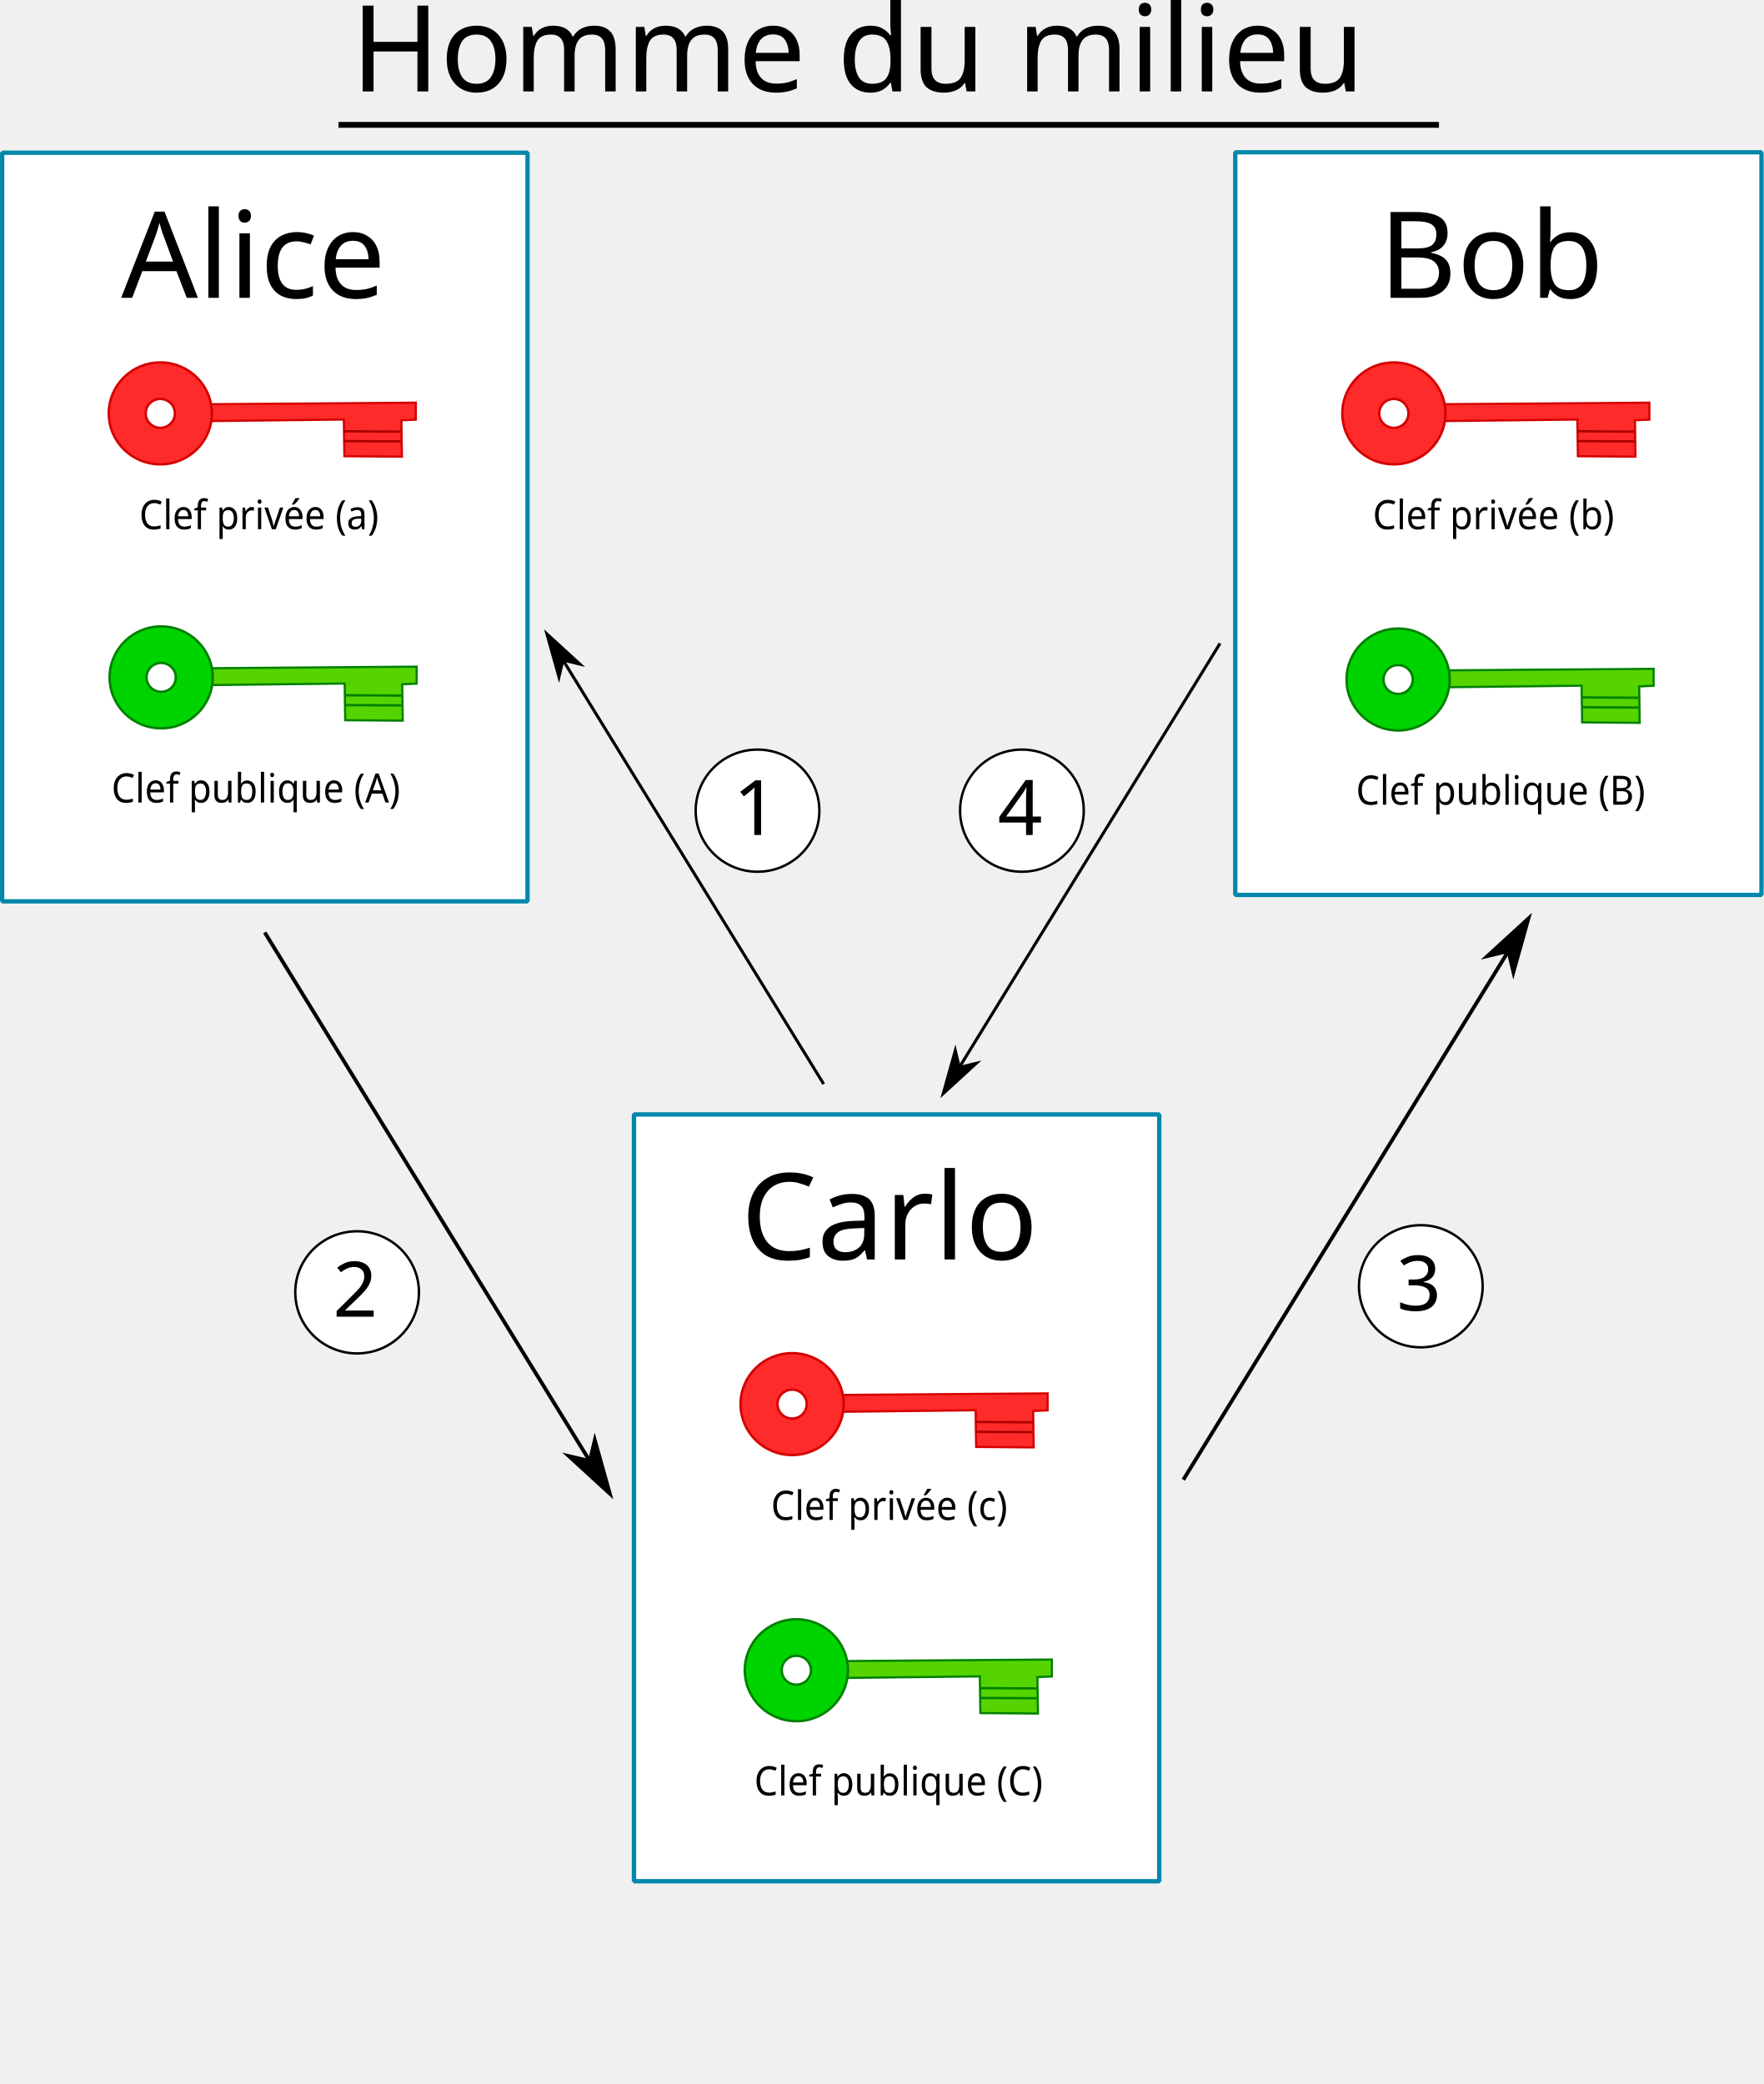
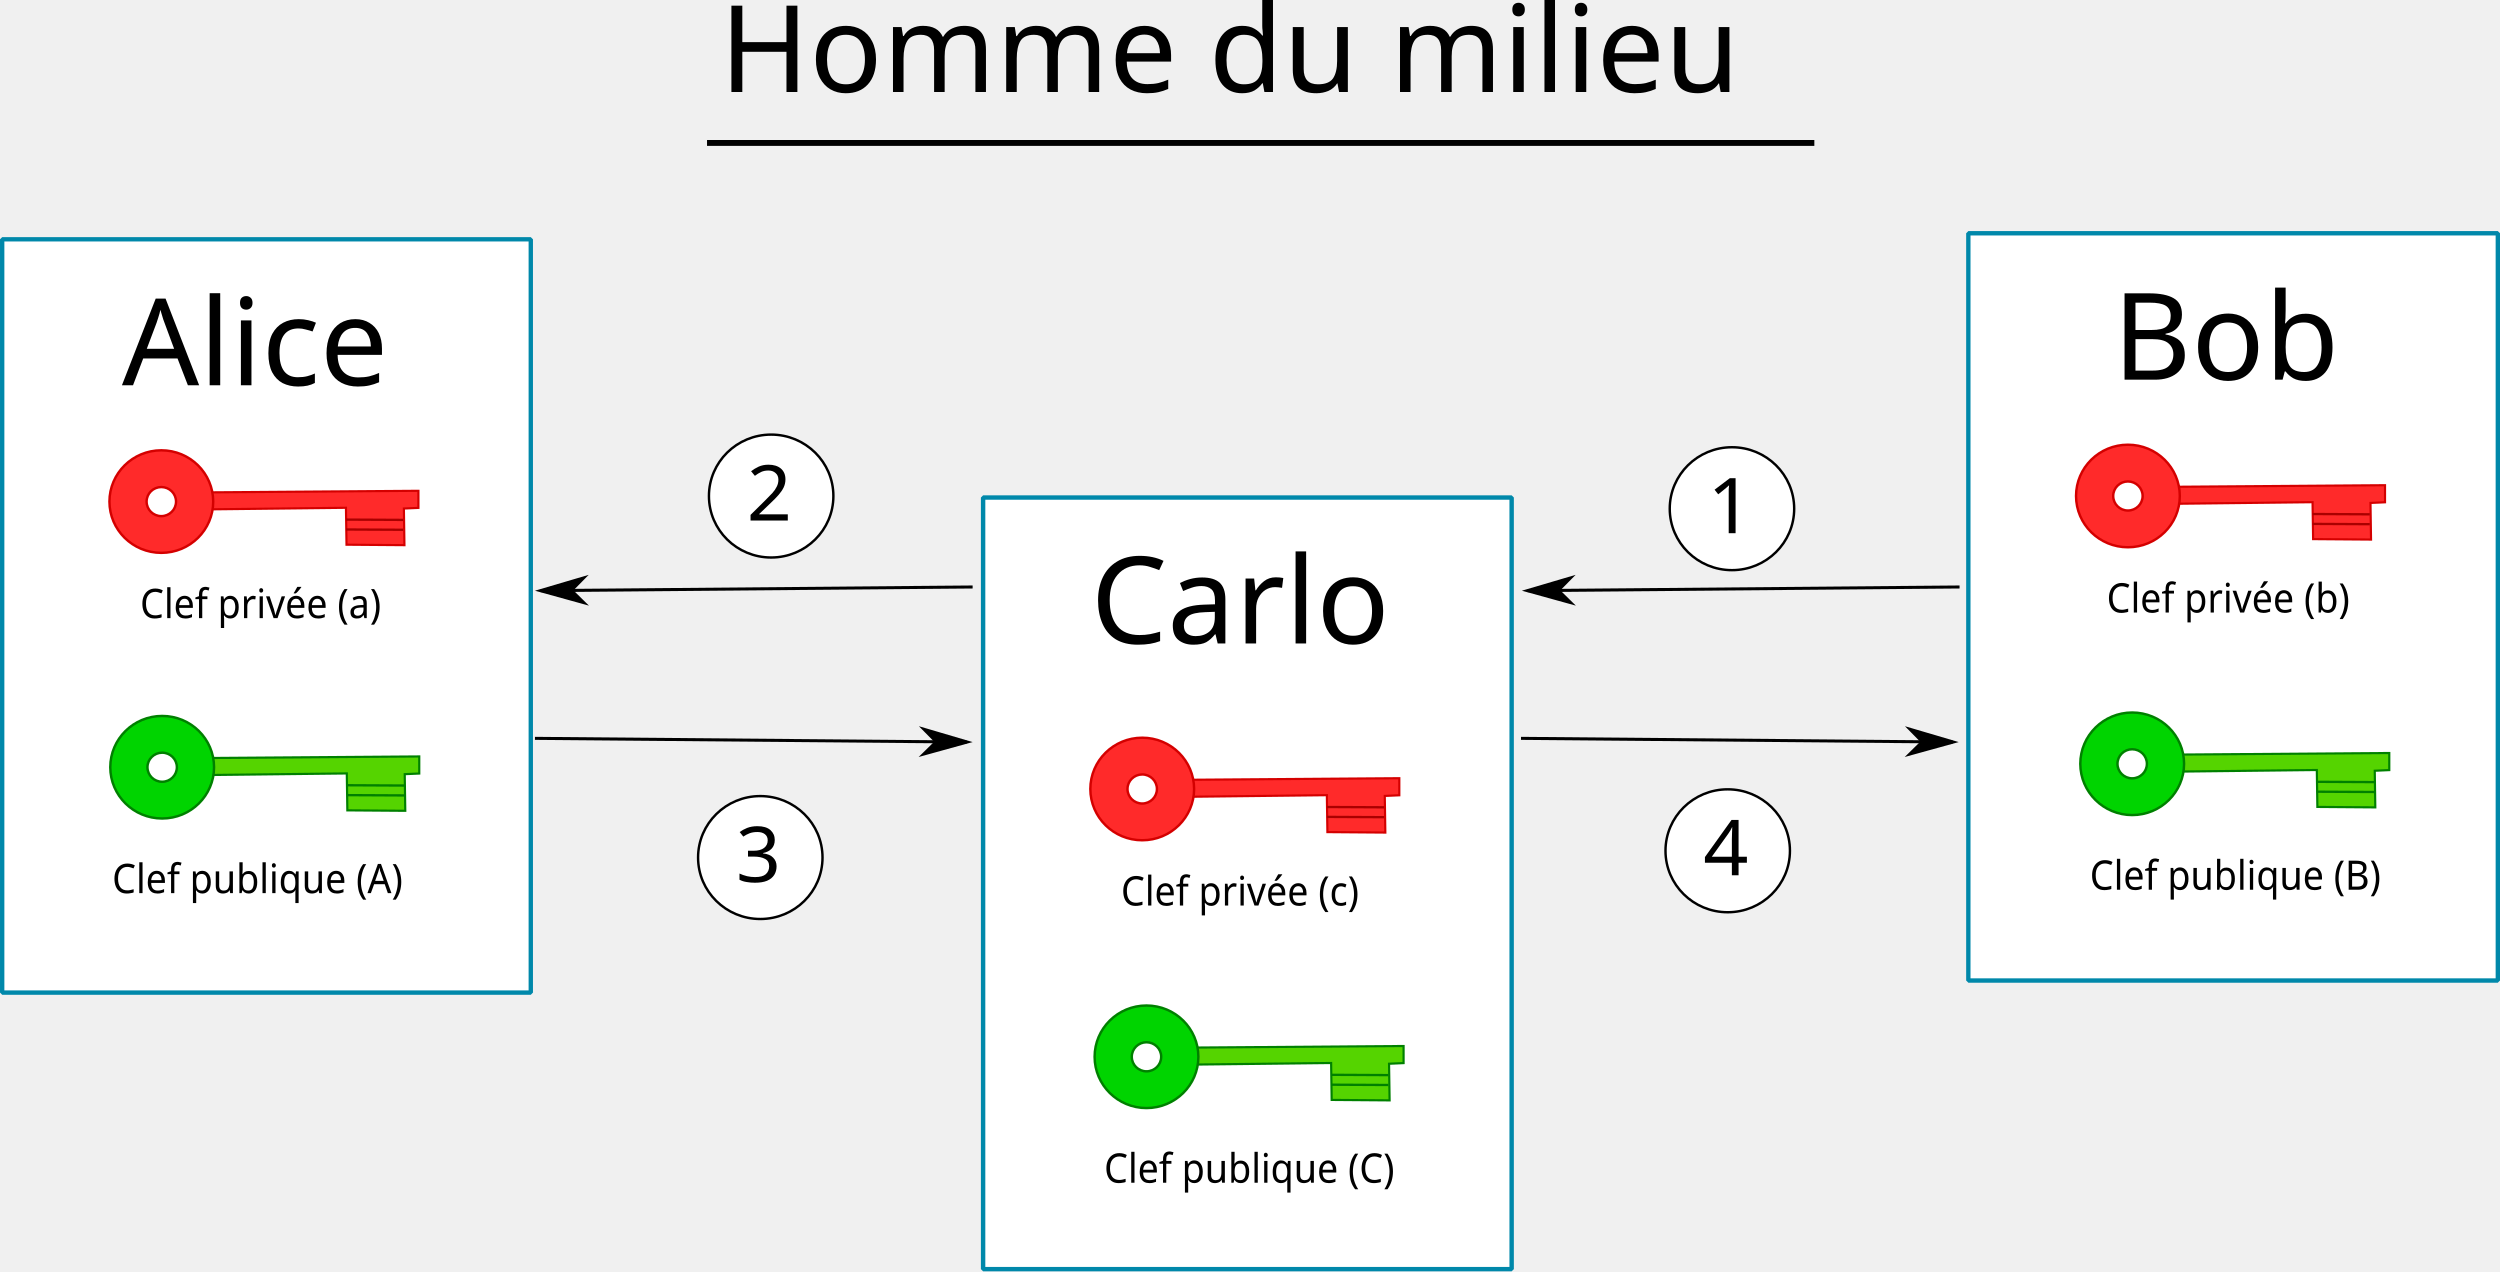
- <svg xmlns="http://www.w3.org/2000/svg" width="155.059mm" height="183.281mm" viewBox="0 0 155.059 183.281" version="1.1" id="svg8">
+ <svg xmlns="http://www.w3.org/2000/svg" width="218.494mm" height="111.111mm" viewBox="0 0 218.494 111.111" version="1.1" id="svg8">
  <defs id="defs2">
+     <marker style="overflow:visible" id="marker2255" refX="0" refY="0" orient="auto">
+       <path transform="matrix(-0.8,0,0,-0.8,-10,0)" style="fill:#000000;fill-opacity:1;fill-rule:evenodd;stroke:#000000;stroke-width:1pt;stroke-opacity:1" d="M 0,0 5,-5 -12.5,0 5,5 Z" id="path2253" />
+     </marker>
+     <marker orient="auto" refY="0" refX="0" id="marker2057" style="overflow:visible">
+       <path id="path2055" d="M 0,0 5,-5 -12.5,0 5,5 Z" style="fill:#000000;fill-opacity:1;fill-rule:evenodd;stroke:#000000;stroke-width:1pt;stroke-opacity:1" transform="matrix(-0.8,0,0,-0.8,-10,0)" />
+     </marker>
+     <marker style="overflow:visible" id="marker1511" refX="0" refY="0" orient="auto">
+       <path transform="matrix(-0.8,0,0,-0.8,-10,0)" style="fill:#000000;fill-opacity:1;fill-rule:evenodd;stroke:#000000;stroke-width:1pt;stroke-opacity:1" d="M 0,0 5,-5 -12.5,0 5,5 Z" id="path1509" />
+     </marker>
    <marker style="overflow:visible" id="marker2428" refX="0" refY="0" orient="auto">
      <path transform="matrix(-0.8,0,0,-0.8,-10,0)" style="fill:#000000;fill-opacity:1;fill-rule:evenodd;stroke:#000000;stroke-width:1pt;stroke-opacity:1" d="M 0,0 5,-5 -12.5,0 5,5 Z" id="path2426" />
    </marker>
    <marker orient="auto" refY="0" refX="0" id="marker2024" style="overflow:visible">
      <path id="path2022" d="M 0,0 5,-5 -12.5,0 5,5 Z" style="fill:#000000;fill-opacity:1;fill-rule:evenodd;stroke:#000000;stroke-width:1pt;stroke-opacity:1" transform="matrix(-0.8,0,0,-0.8,-10,0)" />
-     </marker>
-     <marker style="overflow:visible" id="marker1616" refX="0" refY="0" orient="auto">
-       <path transform="matrix(-0.8,0,0,-0.8,-10,0)" style="fill:#000000;fill-opacity:1;fill-rule:evenodd;stroke:#000000;stroke-width:1pt;stroke-opacity:1" d="M 0,0 5,-5 -12.5,0 5,5 Z" id="path1614" />
    </marker>
    <marker style="overflow:visible" id="marker1785" refX="0" refY="0" orient="auto">
      <path transform="matrix(-0.2,0,0,-0.2,-1.2,0)" style="fill:#000000;fill-opacity:1;fill-rule:evenodd;stroke:#000000;stroke-width:1pt;stroke-opacity:1" d="M 0,0 5,-5 -12.5,0 5,5 Z" id="path1783" />
    </marker>
    <marker orient="auto" refY="0" refX="0" id="Arrow1Lend" style="overflow:visible">
      <path id="path1276" d="M 0,0 5,-5 -12.5,0 5,5 Z" style="fill:#000000;fill-opacity:1;fill-rule:evenodd;stroke:#000000;stroke-width:1pt;stroke-opacity:1" transform="matrix(-0.8,0,0,-0.8,-10,0)" />
    </marker>
    <marker orient="auto" refY="0" refX="0" id="Arrow1Lstart" style="overflow:visible">
      <path id="path1273" d="M 0,0 5,-5 -12.5,0 5,5 Z" style="fill:#000000;fill-opacity:1;fill-rule:evenodd;stroke:#000000;stroke-width:1pt;stroke-opacity:1" transform="matrix(0.8,0,0,0.8,10,0)" />
    </marker>
  </defs>
-   <g id="layer1" transform="translate(-21.97682,-2.440841)">
+   <g id="layer1" transform="translate(41.41978,4.551719)">
    <g id="g930" transform="matrix(0.479147,0,0,0.5466944,10.76908,34.42062)" style="fill:#ffffff" />
-     <text xml:space="preserve" style="font-style:normal;font-weight:normal;font-size:10.583px;line-height:1.25;font-family:sans-serif;letter-spacing:0px;word-spacing:0px;fill:#000000;fill-opacity:1;stroke:none;stroke-width:0.265" x="52.845" y="10.482" id="text1271">
-       <tspan id="tspan1269" x="52.845" y="10.482" style="stroke-width:0.265">Homme du milieu</tspan>
-     </text>
-     <path style="fill:none;stroke:#000000;stroke-width:0.514;stroke-linecap:butt;stroke-linejoin:miter;stroke-miterlimit:4;stroke-dasharray:none;stroke-opacity:1" d="M 51.745,13.422 H 148.521" id="path1403" />
-     <g id="g1199">
-       <rect y="15.874" x="22.168" height="65.837" width="46.198" id="rect1023" style="opacity:1;fill:#ffffff;fill-opacity:1;stroke:#0088aa;stroke-width:0.381;stroke-linecap:round;stroke-linejoin:bevel;stroke-miterlimit:4;stroke-dasharray:none;stroke-dashoffset:0;stroke-opacity:1" />
-       <text id="text1027" y="28.632" x="32.633" style="font-style:normal;font-weight:normal;font-size:10.583px;line-height:1.25;font-family:sans-serif;letter-spacing:0px;word-spacing:0px;fill:#000000;fill-opacity:1;stroke:none;stroke-width:0.265" xml:space="preserve">
-         <tspan style="stroke-width:0.265" y="28.632" x="32.633" id="tspan1025">Alice</tspan>
+     <g id="g2609">
+       <text id="text1271" y="3.489" x="21.473" style="font-style:normal;font-weight:normal;font-size:10.583px;line-height:1.25;font-family:sans-serif;letter-spacing:0px;word-spacing:0px;fill:#000000;fill-opacity:1;stroke:none;stroke-width:0.265" xml:space="preserve">
+         <tspan style="stroke-width:0.265" y="3.489" x="21.473" id="tspan1269">Homme du milieu</tspan>
      </text>
-       <g id="g1120">
-         <g id="g1038" transform="translate(-108.4793,0.5291667)">
-           <path id="path1029" d="m 148.833,37.461 18.192,-0.136 v 1.493 l -1.27,0.056 0.048,3.202 -5.063,-0.04 -0.048,-3.227 -11.803,0.136 z" style="fill:#ff2a2a;stroke:#d40000;stroke-width:0.19px;stroke-linecap:butt;stroke-linejoin:miter;stroke-opacity:1" />
-           <path id="path1032" d="m 144.555,33.786 a 4.534,4.482 0 0 0 -4.534,4.481 4.534,4.482 0 0 0 4.534,4.482 4.534,4.482 0 0 0 4.535,-4.482 4.534,4.482 0 0 0 -4.535,-4.481 z m 0,3.211 a 1.286,1.271 0 0 1 1.286,1.27 1.286,1.271 0 0 1 -1.286,1.271 1.286,1.271 0 0 1 -1.286,-1.271 1.286,1.271 0 0 1 1.286,-1.27 z" style="opacity:1;fill:#ff2a2a;fill-opacity:1;stroke:#d40000;stroke-width:0.215;stroke-miterlimit:4;stroke-dasharray:none;stroke-dashoffset:0;stroke-opacity:1" />
-           <path style="fill:#d40000;stroke:#aa0000;stroke-width:0.205px;stroke-linecap:butt;stroke-linejoin:miter;stroke-opacity:1" d="m 160.692,39.842 5.002,0.026" id="path1034" />
-           <path id="path1036" d="m 160.692,40.706 5.002,0.026" style="fill:#aa0000;stroke:#aa0000;stroke-width:0.205px;stroke-linecap:butt;stroke-linejoin:miter;stroke-opacity:1" />
+       <path id="path1403" d="M 20.373,7.941 H 117.149" style="fill:none;stroke:#000000;stroke-width:0.514;stroke-linecap:butt;stroke-linejoin:miter;stroke-miterlimit:4;stroke-dasharray:none;stroke-opacity:1" />
+       <g transform="translate(-63.3966,0.4886829)" id="g1199">
+         <rect style="opacity:1;fill:#ffffff;fill-opacity:1;stroke:#0088aa;stroke-width:0.381;stroke-linecap:round;stroke-linejoin:bevel;stroke-miterlimit:4;stroke-dasharray:none;stroke-dashoffset:0;stroke-opacity:1" id="rect1023" width="46.198" height="65.837" x="22.168" y="15.874" />
+         <text xml:space="preserve" style="font-style:normal;font-weight:normal;font-size:10.583px;line-height:1.25;font-family:sans-serif;letter-spacing:0px;word-spacing:0px;fill:#000000;fill-opacity:1;stroke:none;stroke-width:0.265" x="32.633" y="28.632" id="text1027">
+           <tspan id="tspan1025" x="32.633" y="28.632" style="stroke-width:0.265">Alice</tspan>
+         </text>
+         <g id="g1120">
+           <g transform="translate(-108.4793,0.5291667)" id="g1038">
+             <path style="fill:#ff2a2a;stroke:#d40000;stroke-width:0.19px;stroke-linecap:butt;stroke-linejoin:miter;stroke-opacity:1" d="m 148.833,37.461 18.192,-0.136 v 1.493 l -1.27,0.056 0.048,3.202 -5.063,-0.04 -0.048,-3.227 -11.803,0.136 z" id="path1029" />
+             <path style="opacity:1;fill:#ff2a2a;fill-opacity:1;stroke:#d40000;stroke-width:0.215;stroke-miterlimit:4;stroke-dasharray:none;stroke-dashoffset:0;stroke-opacity:1" d="m 144.555,33.786 a 4.534,4.482 0 0 0 -4.534,4.481 4.534,4.482 0 0 0 4.534,4.482 4.534,4.482 0 0 0 4.535,-4.482 4.534,4.482 0 0 0 -4.535,-4.481 z m 0,3.211 a 1.286,1.271 0 0 1 1.286,1.27 1.286,1.271 0 0 1 -1.286,1.271 1.286,1.271 0 0 1 -1.286,-1.271 1.286,1.271 0 0 1 1.286,-1.27 z" id="path1032" />
+             <path id="path1034" d="m 160.692,39.842 5.002,0.026" style="fill:#d40000;stroke:#aa0000;stroke-width:0.205px;stroke-linecap:butt;stroke-linejoin:miter;stroke-opacity:1" />
+             <path style="fill:#aa0000;stroke:#aa0000;stroke-width:0.205px;stroke-linecap:butt;stroke-linejoin:miter;stroke-opacity:1" d="m 160.692,40.706 5.002,0.026" id="path1036" />
+           </g>
+           <text xml:space="preserve" style="font-style:normal;font-weight:normal;font-size:3.429px;line-height:1.25;font-family:sans-serif;letter-spacing:0px;word-spacing:0px;fill:#000000;fill-opacity:1;stroke:none;stroke-width:0.086" x="35.663" y="47.008" id="text1042" transform="scale(0.9596581,1.042038)">
+             <tspan id="tspan1040" x="35.663" y="47.008" style="stroke-width:0.086">Clef privée (a)</tspan>
+           </text>
        </g>
-         <text transform="scale(0.9596581,1.042038)" id="text1042" y="47.008" x="35.663" style="font-style:normal;font-weight:normal;font-size:3.429px;line-height:1.25;font-family:sans-serif;letter-spacing:0px;word-spacing:0px;fill:#000000;fill-opacity:1;stroke:none;stroke-width:0.086" xml:space="preserve">
-           <tspan style="stroke-width:0.086" y="47.008" x="35.663" id="tspan1040">Clef privée (a)</tspan>
+         <g id="g1111" transform="translate(-1.069078,-0.8018086)">
+           <g transform="matrix(0.7183484,0,0,0.7183484,-3.032308,10.34819)" id="g1152">
+             <path style="fill:#55d400;stroke:#008000;stroke-width:0.265px;stroke-linecap:butt;stroke-linejoin:miter;stroke-opacity:1" d="m 61.988,71.915 25.324,-0.189 v 2.079 l -1.768,0.078 0.067,4.457 -7.048,-0.055 -0.067,-4.492 -16.43,0.189 z" id="path1144" />
+             <path style="opacity:1;fill:#00d400;fill-opacity:1;stroke:#008000;stroke-width:1.133;stroke-miterlimit:4;stroke-dasharray:none;stroke-dashoffset:0;stroke-opacity:1" d="m 211.777,252.469 a 23.858,23.58 0 0 0 -23.857,23.578 23.858,23.58 0 0 0 23.857,23.58 23.858,23.58 0 0 0 23.859,-23.58 23.858,23.58 0 0 0 -23.859,-23.578 z m 0,16.895 a 6.764,6.685 0 0 1 6.764,6.684 6.764,6.685 0 0 1 -6.764,6.686 6.764,6.685 0 0 1 -6.764,-6.686 6.764,6.685 0 0 1 6.764,-6.684 z" transform="scale(0.2645833)" id="path1146" />
+             <path id="path1148" d="m 78.497,75.23 6.963,0.036" style="fill:#800000;stroke:#008000;stroke-width:0.286px;stroke-linecap:butt;stroke-linejoin:miter;stroke-opacity:1" />
+             <path style="fill:#800000;stroke:#008000;stroke-width:0.286px;stroke-linecap:butt;stroke-linejoin:miter;stroke-opacity:1" d="m 78.497,76.433 6.963,0.036" id="path1150" />
+           </g>
+           <text xml:space="preserve" style="font-style:normal;font-weight:normal;font-size:3.429px;line-height:1.25;font-family:sans-serif;letter-spacing:0px;word-spacing:0px;fill:#000000;fill-opacity:1;stroke:none;stroke-width:0.086" x="34.233" y="70.845" id="text1156" transform="scale(0.9596581,1.042038)">
+             <tspan id="tspan1154" x="34.233" y="70.845" style="stroke-width:0.086">Clef publique (A)</tspan>
+           </text>
+         </g>
+       </g>
+       <rect style="opacity:1;fill:#ffffff;fill-opacity:1;stroke:#0088aa;stroke-width:0.38;stroke-linecap:round;stroke-linejoin:bevel;stroke-miterlimit:4;stroke-dasharray:none;stroke-dashoffset:0;stroke-opacity:1" id="rect1119" width="46.276" height="65.309" x="130.608" y="15.835" />
+       <text xml:space="preserve" style="font-style:normal;font-weight:normal;font-size:10.583px;line-height:1.25;font-family:sans-serif;letter-spacing:0px;word-spacing:0px;fill:#000000;fill-opacity:1;stroke:none;stroke-width:0.265" x="143.229" y="28.632" id="text1046">
+         <tspan id="tspan1044" x="143.229" y="28.632" style="stroke-width:0.265">Bob</tspan>
+       </text>
+       <g id="g1158">
+         <g id="g1021" transform="translate(0,0.5291667)">
+           <path style="fill:#ff2a2a;stroke:#d40000;stroke-width:0.19px;stroke-linecap:butt;stroke-linejoin:miter;stroke-opacity:1" d="m 148.833,37.461 18.192,-0.136 v 1.493 l -1.27,0.056 0.048,3.202 -5.063,-0.04 -0.048,-3.227 -11.803,0.136 z" id="path1050" />
+           <path style="opacity:1;fill:#ff2a2a;fill-opacity:1;stroke:#d40000;stroke-width:0.215;stroke-miterlimit:4;stroke-dasharray:none;stroke-dashoffset:0;stroke-opacity:1" d="m 144.555,33.786 a 4.534,4.482 0 0 0 -4.534,4.481 4.534,4.482 0 0 0 4.534,4.482 4.534,4.482 0 0 0 4.535,-4.482 4.534,4.482 0 0 0 -4.535,-4.481 z m 0,3.211 a 1.286,1.271 0 0 1 1.286,1.27 1.286,1.271 0 0 1 -1.286,1.271 1.286,1.271 0 0 1 -1.286,-1.271 1.286,1.271 0 0 1 1.286,-1.27 z" id="path1052" />
+           <path id="path1054" d="m 160.692,39.842 5.002,0.026" style="fill:#d40000;stroke:#aa0000;stroke-width:0.205px;stroke-linecap:butt;stroke-linejoin:miter;stroke-opacity:1" />
+           <path style="fill:#aa0000;stroke:#aa0000;stroke-width:0.205px;stroke-linecap:butt;stroke-linejoin:miter;stroke-opacity:1" d="m 160.692,40.706 5.002,0.026" id="path1056" />
+         </g>
+         <text xml:space="preserve" style="font-style:normal;font-weight:normal;font-size:3.429px;line-height:1.25;font-family:sans-serif;letter-spacing:0px;word-spacing:0px;fill:#000000;fill-opacity:1;stroke:none;stroke-width:0.086" x="148.703" y="47.008" id="text1062" transform="scale(0.9596581,1.042038)">
+           <tspan id="tspan1060" x="148.703" y="47.008" style="stroke-width:0.086">Clef privée (b)</tspan>
        </text>
      </g>
-       <g transform="translate(-1.069078,-0.8018086)" id="g1111">
-         <g id="g1152" transform="matrix(0.7183484,0,0,0.7183484,-3.032308,10.34819)">
-           <path id="path1144" d="m 61.988,71.915 25.324,-0.189 v 2.079 l -1.768,0.078 0.067,4.457 -7.048,-0.055 -0.067,-4.492 -16.43,0.189 z" style="fill:#55d400;stroke:#008000;stroke-width:0.265px;stroke-linecap:butt;stroke-linejoin:miter;stroke-opacity:1" />
-           <path id="path1146" transform="scale(0.2645833)" d="m 211.777,252.469 a 23.858,23.58 0 0 0 -23.857,23.578 23.858,23.58 0 0 0 23.857,23.58 23.858,23.58 0 0 0 23.859,-23.58 23.858,23.58 0 0 0 -23.859,-23.578 z m 0,16.895 a 6.764,6.685 0 0 1 6.764,6.684 6.764,6.685 0 0 1 -6.764,6.686 6.764,6.685 0 0 1 -6.764,-6.686 6.764,6.685 0 0 1 6.764,-6.684 z" style="opacity:1;fill:#00d400;fill-opacity:1;stroke:#008000;stroke-width:1.133;stroke-miterlimit:4;stroke-dasharray:none;stroke-dashoffset:0;stroke-opacity:1" />
-           <path style="fill:#800000;stroke:#008000;stroke-width:0.286px;stroke-linecap:butt;stroke-linejoin:miter;stroke-opacity:1" d="m 78.497,75.23 6.963,0.036" id="path1148" />
-           <path id="path1150" d="m 78.497,76.433 6.963,0.036" style="fill:#800000;stroke:#008000;stroke-width:0.286px;stroke-linecap:butt;stroke-linejoin:miter;stroke-opacity:1" />
+       <g transform="translate(-61.47199,-51.04848)" id="g1149">
+         <g transform="matrix(0.7183484,0,0,0.7183484,166.1493,60.78385)" id="g1165">
+           <path style="fill:#55d400;stroke:#008000;stroke-width:0.265px;stroke-linecap:butt;stroke-linejoin:miter;stroke-opacity:1" d="m 61.988,71.915 25.324,-0.189 v 2.079 l -1.768,0.078 0.067,4.457 -7.048,-0.055 -0.067,-4.492 -16.43,0.189 z" id="path1157" />
+           <path style="opacity:1;fill:#00d400;fill-opacity:1;stroke:#008000;stroke-width:1.133;stroke-miterlimit:4;stroke-dasharray:none;stroke-dashoffset:0;stroke-opacity:1" d="m 211.777,252.469 a 23.858,23.58 0 0 0 -23.857,23.578 23.858,23.58 0 0 0 23.857,23.58 23.858,23.58 0 0 0 23.859,-23.58 23.858,23.58 0 0 0 -23.859,-23.578 z m 0,16.895 a 6.764,6.685 0 0 1 6.764,6.684 6.764,6.685 0 0 1 -6.764,6.686 6.764,6.685 0 0 1 -6.764,-6.686 6.764,6.685 0 0 1 6.764,-6.684 z" transform="scale(0.2645833)" id="path1159" />
+           <path id="path1161" d="m 78.497,75.23 6.963,0.036" style="fill:#800000;stroke:#008000;stroke-width:0.286px;stroke-linecap:butt;stroke-linejoin:miter;stroke-opacity:1" />
+           <path style="fill:#800000;stroke:#008000;stroke-width:0.286px;stroke-linecap:butt;stroke-linejoin:miter;stroke-opacity:1" d="m 78.497,76.433 6.963,0.036" id="path1163" />
        </g>
-         <text transform="scale(0.9596581,1.042038)" id="text1156" y="70.845" x="34.233" style="font-style:normal;font-weight:normal;font-size:3.429px;line-height:1.25;font-family:sans-serif;letter-spacing:0px;word-spacing:0px;fill:#000000;fill-opacity:1;stroke:none;stroke-width:0.086" xml:space="preserve">
-           <tspan style="stroke-width:0.086" y="70.845" x="34.233" id="tspan1154">Clef publique (A)</tspan>
+         <text xml:space="preserve" style="font-style:normal;font-weight:normal;font-size:3.429px;line-height:1.25;font-family:sans-serif;letter-spacing:0px;word-spacing:0px;fill:#000000;fill-opacity:1;stroke:none;stroke-width:0.086" x="211.223" y="119.246" id="text1169" transform="scale(0.9596581,1.042038)">
+           <tspan id="tspan1167" x="211.223" y="119.246" style="stroke-width:0.086">Clef publique (B)</tspan>
        </text>
      </g>
-     </g>
-     <rect y="15.835" x="130.608" height="65.309" width="46.276" id="rect1119" style="opacity:1;fill:#ffffff;fill-opacity:1;stroke:#0088aa;stroke-width:0.38;stroke-linecap:round;stroke-linejoin:bevel;stroke-miterlimit:4;stroke-dasharray:none;stroke-dashoffset:0;stroke-opacity:1" />
-     <text id="text1046" y="28.632" x="143.229" style="font-style:normal;font-weight:normal;font-size:10.583px;line-height:1.25;font-family:sans-serif;letter-spacing:0px;word-spacing:0px;fill:#000000;fill-opacity:1;stroke:none;stroke-width:0.265" xml:space="preserve">
-       <tspan style="stroke-width:0.265" y="28.632" x="143.229" id="tspan1044">Bob</tspan>
-     </text>
-     <g id="g1158">
-       <g transform="translate(0,0.5291667)" id="g1021">
-         <path id="path1050" d="m 148.833,37.461 18.192,-0.136 v 1.493 l -1.27,0.056 0.048,3.202 -5.063,-0.04 -0.048,-3.227 -11.803,0.136 z" style="fill:#ff2a2a;stroke:#d40000;stroke-width:0.19px;stroke-linecap:butt;stroke-linejoin:miter;stroke-opacity:1" />
-         <path id="path1052" d="m 144.555,33.786 a 4.534,4.482 0 0 0 -4.534,4.481 4.534,4.482 0 0 0 4.534,4.482 4.534,4.482 0 0 0 4.535,-4.482 4.534,4.482 0 0 0 -4.535,-4.481 z m 0,3.211 a 1.286,1.271 0 0 1 1.286,1.27 1.286,1.271 0 0 1 -1.286,1.271 1.286,1.271 0 0 1 -1.286,-1.271 1.286,1.271 0 0 1 1.286,-1.27 z" style="opacity:1;fill:#ff2a2a;fill-opacity:1;stroke:#d40000;stroke-width:0.215;stroke-miterlimit:4;stroke-dasharray:none;stroke-dashoffset:0;stroke-opacity:1" />
-         <path style="fill:#d40000;stroke:#aa0000;stroke-width:0.205px;stroke-linecap:butt;stroke-linejoin:miter;stroke-opacity:1" d="m 160.692,39.842 5.002,0.026" id="path1054" />
-         <path id="path1056" d="m 160.692,40.706 5.002,0.026" style="fill:#aa0000;stroke:#aa0000;stroke-width:0.205px;stroke-linecap:butt;stroke-linejoin:miter;stroke-opacity:1" />
+       <g transform="translate(-33.22847,-61.52261)" id="g1069">
+         <rect y="100.453" x="77.73" height="67.436" width="46.193" id="rect1227" style="opacity:1;fill:#ffffff;fill-opacity:1;stroke:#0088aa;stroke-width:0.386;stroke-linecap:round;stroke-linejoin:bevel;stroke-miterlimit:4;stroke-dasharray:none;stroke-dashoffset:0;stroke-opacity:1" />
+         <text id="text1231" y="113.208" x="87.135" style="font-style:normal;font-weight:normal;font-size:10.583px;line-height:1.25;font-family:sans-serif;letter-spacing:0px;word-spacing:0px;fill:#000000;fill-opacity:1;stroke:none;stroke-width:0.265" xml:space="preserve">
+           <tspan style="stroke-width:0.265" y="113.208" x="87.135" id="tspan1229">Carlo</tspan>
+         </text>
+         <g id="g1267" transform="translate(-52.91937,87.12987)">
+           <g id="g1261" transform="translate(0,0.5291667)">
+             <path style="fill:#ff2a2a;stroke:#d40000;stroke-width:0.19px;stroke-linecap:butt;stroke-linejoin:miter;stroke-opacity:1" d="m 148.833,37.461 18.192,-0.136 v 1.493 l -1.27,0.056 0.048,3.202 -5.063,-0.04 -0.048,-3.227 -11.803,0.136 z" id="path1253" />
+             <path style="opacity:1;fill:#ff2a2a;fill-opacity:1;stroke:#d40000;stroke-width:0.215;stroke-miterlimit:4;stroke-dasharray:none;stroke-dashoffset:0;stroke-opacity:1" d="m 144.555,33.786 a 4.534,4.482 0 0 0 -4.534,4.481 4.534,4.482 0 0 0 4.534,4.482 4.534,4.482 0 0 0 4.535,-4.482 4.534,4.482 0 0 0 -4.535,-4.481 z m 0,3.211 a 1.286,1.271 0 0 1 1.286,1.27 1.286,1.271 0 0 1 -1.286,1.271 1.286,1.271 0 0 1 -1.286,-1.271 1.286,1.271 0 0 1 1.286,-1.27 z" id="path1255" />
+             <path id="path1257" d="m 160.692,39.842 5.002,0.026" style="fill:#d40000;stroke:#aa0000;stroke-width:0.205px;stroke-linecap:butt;stroke-linejoin:miter;stroke-opacity:1" />
+             <path style="fill:#aa0000;stroke:#aa0000;stroke-width:0.205px;stroke-linecap:butt;stroke-linejoin:miter;stroke-opacity:1" d="m 160.692,40.706 5.002,0.026" id="path1259" />
+           </g>
+           <text xml:space="preserve" style="font-style:normal;font-weight:normal;font-size:3.429px;line-height:1.25;font-family:sans-serif;letter-spacing:0px;word-spacing:0px;fill:#000000;fill-opacity:1;stroke:none;stroke-width:0.086" x="148.703" y="47.008" id="text1265" transform="scale(0.9596581,1.042038)">
+             <tspan id="tspan1263" x="148.703" y="47.008" style="stroke-width:0.086">Clef privée (c)</tspan>
+           </text>
+         </g>
+         <g transform="translate(-114.3914,36.08139)" id="g1285">
+           <g transform="matrix(0.7183484,0,0,0.7183484,166.1493,60.78385)" id="g1279">
+             <path style="fill:#55d400;stroke:#008000;stroke-width:0.265px;stroke-linecap:butt;stroke-linejoin:miter;stroke-opacity:1" d="m 61.988,71.915 25.324,-0.189 v 2.079 l -1.768,0.078 0.067,4.457 -7.048,-0.055 -0.067,-4.492 -16.43,0.189 z" id="path1269" />
+             <path style="opacity:1;fill:#00d400;fill-opacity:1;stroke:#008000;stroke-width:1.133;stroke-miterlimit:4;stroke-dasharray:none;stroke-dashoffset:0;stroke-opacity:1" d="m 211.777,252.469 a 23.858,23.58 0 0 0 -23.857,23.578 23.858,23.58 0 0 0 23.857,23.58 23.858,23.58 0 0 0 23.859,-23.58 23.858,23.58 0 0 0 -23.859,-23.578 z m 0,16.895 a 6.764,6.685 0 0 1 6.764,6.684 6.764,6.685 0 0 1 -6.764,6.686 6.764,6.685 0 0 1 -6.764,-6.686 6.764,6.685 0 0 1 6.764,-6.684 z" transform="scale(0.2645833)" id="path1271" />
+             <path id="path1274" d="m 78.497,75.23 6.963,0.036" style="fill:#800000;stroke:#008000;stroke-width:0.286px;stroke-linecap:butt;stroke-linejoin:miter;stroke-opacity:1" />
+             <path style="fill:#800000;stroke:#008000;stroke-width:0.286px;stroke-linecap:butt;stroke-linejoin:miter;stroke-opacity:1" d="m 78.497,76.433 6.963,0.036" id="path1277" />
+           </g>
+           <text xml:space="preserve" style="font-style:normal;font-weight:normal;font-size:3.429px;line-height:1.25;font-family:sans-serif;letter-spacing:0px;word-spacing:0px;fill:#000000;fill-opacity:1;stroke:none;stroke-width:0.086" x="211.223" y="119.246" id="text1283" transform="scale(0.9596581,1.042038)">
+             <tspan id="tspan1281" x="211.223" y="119.246" style="stroke-width:0.086">Clef publique (C)</tspan>
+           </text>
+         </g>
      </g>
-       <text transform="scale(0.9596581,1.042038)" id="text1062" y="47.008" x="148.703" style="font-style:normal;font-weight:normal;font-size:3.429px;line-height:1.25;font-family:sans-serif;letter-spacing:0px;word-spacing:0px;fill:#000000;fill-opacity:1;stroke:none;stroke-width:0.086" xml:space="preserve">
-         <tspan style="stroke-width:0.086" y="47.008" x="148.703" id="tspan1060">Clef privée (b)</tspan>
-       </text>
-     </g>
-     <g id="g1149" transform="translate(-61.47199,-51.04848)">
-       <g id="g1165" transform="matrix(0.7183484,0,0,0.7183484,166.1493,60.78385)">
-         <path id="path1157" d="m 61.988,71.915 25.324,-0.189 v 2.079 l -1.768,0.078 0.067,4.457 -7.048,-0.055 -0.067,-4.492 -16.43,0.189 z" style="fill:#55d400;stroke:#008000;stroke-width:0.265px;stroke-linecap:butt;stroke-linejoin:miter;stroke-opacity:1" />
-         <path id="path1159" transform="scale(0.2645833)" d="m 211.777,252.469 a 23.858,23.58 0 0 0 -23.857,23.578 23.858,23.58 0 0 0 23.857,23.58 23.858,23.58 0 0 0 23.859,-23.58 23.858,23.58 0 0 0 -23.859,-23.578 z m 0,16.895 a 6.764,6.685 0 0 1 6.764,6.684 6.764,6.685 0 0 1 -6.764,6.686 6.764,6.685 0 0 1 -6.764,-6.686 6.764,6.685 0 0 1 6.764,-6.684 z" style="opacity:1;fill:#00d400;fill-opacity:1;stroke:#008000;stroke-width:1.133;stroke-miterlimit:4;stroke-dasharray:none;stroke-dashoffset:0;stroke-opacity:1" />
-         <path style="fill:#800000;stroke:#008000;stroke-width:0.286px;stroke-linecap:butt;stroke-linejoin:miter;stroke-opacity:1" d="m 78.497,75.23 6.963,0.036" id="path1161" />
-         <path id="path1163" d="m 78.497,76.433 6.963,0.036" style="fill:#800000;stroke:#008000;stroke-width:0.286px;stroke-linecap:butt;stroke-linejoin:miter;stroke-opacity:1" />
+       <path id="path1297" d="M 129.841,46.749 92.101,47.07" style="fill:none;stroke:#000000;stroke-width:0.265;stroke-linecap:butt;stroke-linejoin:miter;stroke-miterlimit:4;stroke-dasharray:none;stroke-opacity:1;marker-end:url(#Arrow1Lend)" />
+       <g transform="translate(21.35565,-33.82887)" id="g1596">
+         <ellipse style="opacity:1;fill:#ffffff;fill-opacity:1;stroke:#000000;stroke-width:0.214;stroke-linecap:round;stroke-linejoin:bevel;stroke-miterlimit:4;stroke-dasharray:none;stroke-dashoffset:0;stroke-opacity:1" id="path1591" cx="88.594" cy="73.736" rx="5.438" ry="5.371" />
+         <text xml:space="preserve" style="font-style:normal;font-weight:normal;font-size:6.811px;line-height:1.25;font-family:sans-serif;letter-spacing:0px;word-spacing:0px;fill:#000000;fill-opacity:1;stroke:none;stroke-width:0.17" x="85.481" y="76.744" id="text1589" transform="scale(1.011463,0.9886666)">
+           <tspan id="tspan1587" x="85.481" y="76.744" style="stroke-width:0.17">1</tspan>
+         </text>
      </g>
-       <text transform="scale(0.9596581,1.042038)" id="text1169" y="119.246" x="211.223" style="font-style:normal;font-weight:normal;font-size:3.429px;line-height:1.25;font-family:sans-serif;letter-spacing:0px;word-spacing:0px;fill:#000000;fill-opacity:1;stroke:none;stroke-width:0.086" xml:space="preserve">
-         <tspan style="stroke-width:0.086" y="119.246" x="211.223" id="tspan1167">Clef publique (B)</tspan>
-       </text>
-     </g>
-     <rect y="100.453" x="77.73" height="67.436" width="46.193" id="rect1227" style="opacity:1;fill:#ffffff;fill-opacity:1;stroke:#0088aa;stroke-width:0.386;stroke-linecap:round;stroke-linejoin:bevel;stroke-miterlimit:4;stroke-dasharray:none;stroke-dashoffset:0;stroke-opacity:1" />
-     <text id="text1231" y="113.208" x="87.135" style="font-style:normal;font-weight:normal;font-size:10.583px;line-height:1.25;font-family:sans-serif;letter-spacing:0px;word-spacing:0px;fill:#000000;fill-opacity:1;stroke:none;stroke-width:0.265" xml:space="preserve">
-       <tspan style="stroke-width:0.265" y="113.208" x="87.135" id="tspan1229">Carlo</tspan>
-     </text>
-     <g id="g1267" transform="translate(-52.91937,87.12987)">
-       <g id="g1261" transform="translate(0,0.5291667)">
-         <path style="fill:#ff2a2a;stroke:#d40000;stroke-width:0.19px;stroke-linecap:butt;stroke-linejoin:miter;stroke-opacity:1" d="m 148.833,37.461 18.192,-0.136 v 1.493 l -1.27,0.056 0.048,3.202 -5.063,-0.04 -0.048,-3.227 -11.803,0.136 z" id="path1253" />
-         <path style="opacity:1;fill:#ff2a2a;fill-opacity:1;stroke:#d40000;stroke-width:0.215;stroke-miterlimit:4;stroke-dasharray:none;stroke-dashoffset:0;stroke-opacity:1" d="m 144.555,33.786 a 4.534,4.482 0 0 0 -4.534,4.481 4.534,4.482 0 0 0 4.534,4.482 4.534,4.482 0 0 0 4.535,-4.482 4.534,4.482 0 0 0 -4.535,-4.481 z m 0,3.211 a 1.286,1.271 0 0 1 1.286,1.27 1.286,1.271 0 0 1 -1.286,1.271 1.286,1.271 0 0 1 -1.286,-1.271 1.286,1.271 0 0 1 1.286,-1.27 z" id="path1255" />
-         <path id="path1257" d="m 160.692,39.842 5.002,0.026" style="fill:#d40000;stroke:#aa0000;stroke-width:0.205px;stroke-linecap:butt;stroke-linejoin:miter;stroke-opacity:1" />
-         <path style="fill:#aa0000;stroke:#aa0000;stroke-width:0.205px;stroke-linecap:butt;stroke-linejoin:miter;stroke-opacity:1" d="m 160.692,40.706 5.002,0.026" id="path1259" />
+       <g transform="translate(-62.61603,-34.93391)" id="g1604">
+         <ellipse ry="5.371" rx="5.438" cy="73.736" cx="88.594" id="ellipse1598" style="opacity:1;fill:#ffffff;fill-opacity:1;stroke:#000000;stroke-width:0.214;stroke-linecap:round;stroke-linejoin:bevel;stroke-miterlimit:4;stroke-dasharray:none;stroke-dashoffset:0;stroke-opacity:1" />
+         <text transform="scale(1.011463,0.9886666)" id="text1602" y="76.744" x="85.481" style="font-style:normal;font-weight:normal;font-size:6.811px;line-height:1.25;font-family:sans-serif;letter-spacing:0px;word-spacing:0px;fill:#000000;fill-opacity:1;stroke:none;stroke-width:0.17" xml:space="preserve">
+           <tspan style="stroke-width:0.17" y="76.744" x="85.481" id="tspan1600">2</tspan>
+         </text>
      </g>
-       <text xml:space="preserve" style="font-style:normal;font-weight:normal;font-size:3.429px;line-height:1.25;font-family:sans-serif;letter-spacing:0px;word-spacing:0px;fill:#000000;fill-opacity:1;stroke:none;stroke-width:0.086" x="148.703" y="47.008" id="text1265" transform="scale(0.9596581,1.042038)">
-         <tspan id="tspan1263" x="148.703" y="47.008" style="stroke-width:0.086">Clef privée (c)</tspan>
-       </text>
-     </g>
-     <g transform="translate(-114.3914,36.08139)" id="g1285">
-       <g transform="matrix(0.7183484,0,0,0.7183484,166.1493,60.78385)" id="g1279">
-         <path style="fill:#55d400;stroke:#008000;stroke-width:0.265px;stroke-linecap:butt;stroke-linejoin:miter;stroke-opacity:1" d="m 61.988,71.915 25.324,-0.189 v 2.079 l -1.768,0.078 0.067,4.457 -7.048,-0.055 -0.067,-4.492 -16.43,0.189 z" id="path1269" />
-         <path style="opacity:1;fill:#00d400;fill-opacity:1;stroke:#008000;stroke-width:1.133;stroke-miterlimit:4;stroke-dasharray:none;stroke-dashoffset:0;stroke-opacity:1" d="m 211.777,252.469 a 23.858,23.58 0 0 0 -23.857,23.578 23.858,23.58 0 0 0 23.857,23.58 23.858,23.58 0 0 0 23.859,-23.58 23.858,23.58 0 0 0 -23.859,-23.578 z m 0,16.895 a 6.764,6.685 0 0 1 6.764,6.684 6.764,6.685 0 0 1 -6.764,6.686 6.764,6.685 0 0 1 -6.764,-6.686 6.764,6.685 0 0 1 6.764,-6.684 z" transform="scale(0.2645833)" id="path1271" />
-         <path id="path1274" d="m 78.497,75.23 6.963,0.036" style="fill:#800000;stroke:#008000;stroke-width:0.286px;stroke-linecap:butt;stroke-linejoin:miter;stroke-opacity:1" />
-         <path style="fill:#800000;stroke:#008000;stroke-width:0.286px;stroke-linecap:butt;stroke-linejoin:miter;stroke-opacity:1" d="m 78.497,76.433 6.963,0.036" id="path1277" />
+       <g id="g2398" transform="translate(-63.56575,-3.340474)">
+         <ellipse style="opacity:1;fill:#ffffff;fill-opacity:1;stroke:#000000;stroke-width:0.214;stroke-linecap:round;stroke-linejoin:bevel;stroke-miterlimit:4;stroke-dasharray:none;stroke-dashoffset:0;stroke-opacity:1" id="ellipse2392" cx="88.594" cy="73.736" rx="5.438" ry="5.371" />
+         <text xml:space="preserve" style="font-style:normal;font-weight:normal;font-size:6.811px;line-height:1.25;font-family:sans-serif;letter-spacing:0px;word-spacing:0px;fill:#000000;fill-opacity:1;stroke:none;stroke-width:0.17" x="85.481" y="76.744" id="text2396" transform="scale(1.011463,0.9886666)">
+           <tspan id="tspan2394" x="85.481" y="76.744" style="stroke-width:0.17">3</tspan>
+         </text>
      </g>
-       <text xml:space="preserve" style="font-style:normal;font-weight:normal;font-size:3.429px;line-height:1.25;font-family:sans-serif;letter-spacing:0px;word-spacing:0px;fill:#000000;fill-opacity:1;stroke:none;stroke-width:0.086" x="211.223" y="119.246" id="text1283" transform="scale(0.9596581,1.042038)">
-         <tspan id="tspan1281" x="211.223" y="119.246" style="stroke-width:0.086">Clef publique (C)</tspan>
-       </text>
-     </g>
-     <path style="fill:none;stroke:#000000;stroke-width:0.265;stroke-linecap:butt;stroke-linejoin:miter;stroke-miterlimit:4;stroke-dasharray:none;stroke-opacity:1;marker-end:url(#Arrow1Lend)" d="M 94.412,97.779 70.091,58.224" id="path1297" />
-     <g id="g1596">
-       <ellipse ry="5.371" rx="5.438" cy="73.736" cx="88.594" id="path1591" style="opacity:1;fill:#ffffff;fill-opacity:1;stroke:#000000;stroke-width:0.214;stroke-linecap:round;stroke-linejoin:bevel;stroke-miterlimit:4;stroke-dasharray:none;stroke-dashoffset:0;stroke-opacity:1" />
-       <text transform="scale(1.011463,0.9886666)" id="text1589" y="76.744" x="85.481" style="font-style:normal;font-weight:normal;font-size:6.811px;line-height:1.25;font-family:sans-serif;letter-spacing:0px;word-spacing:0px;fill:#000000;fill-opacity:1;stroke:none;stroke-width:0.17" xml:space="preserve">
-         <tspan style="stroke-width:0.17" y="76.744" x="85.481" id="tspan1587">1</tspan>
-       </text>
-     </g>
-     <g id="g1604" transform="translate(-35.21276,42.36222)">
-       <ellipse style="opacity:1;fill:#ffffff;fill-opacity:1;stroke:#000000;stroke-width:0.214;stroke-linecap:round;stroke-linejoin:bevel;stroke-miterlimit:4;stroke-dasharray:none;stroke-dashoffset:0;stroke-opacity:1" id="ellipse1598" cx="88.594" cy="73.736" rx="5.438" ry="5.371" />
-       <text xml:space="preserve" style="font-style:normal;font-weight:normal;font-size:6.811px;line-height:1.25;font-family:sans-serif;letter-spacing:0px;word-spacing:0px;fill:#000000;fill-opacity:1;stroke:none;stroke-width:0.17" x="85.481" y="76.744" id="text1602" transform="scale(1.011463,0.9886666)">
-         <tspan id="tspan1600" x="85.481" y="76.744" style="stroke-width:0.17">2</tspan>
-       </text>
-     </g>
-     <path id="path1612" d="M 45.257,84.444 75.582,133.763" style="fill:none;stroke:#000000;stroke-width:0.33;stroke-linecap:butt;stroke-linejoin:miter;stroke-miterlimit:4;stroke-dasharray:none;stroke-opacity:1;marker-end:url(#marker1616)" />
-     <path style="fill:none;stroke:#000000;stroke-width:0.33;stroke-linecap:butt;stroke-linejoin:miter;stroke-miterlimit:4;stroke-dasharray:none;stroke-opacity:1;marker-end:url(#marker2024)" d="M 126.04,132.58 156.365,83.26" id="path2020" />
-     <g transform="translate(58.33158,41.82768)" id="g2398">
-       <ellipse ry="5.371" rx="5.438" cy="73.736" cx="88.594" id="ellipse2392" style="opacity:1;fill:#ffffff;fill-opacity:1;stroke:#000000;stroke-width:0.214;stroke-linecap:round;stroke-linejoin:bevel;stroke-miterlimit:4;stroke-dasharray:none;stroke-dashoffset:0;stroke-opacity:1" />
-       <text transform="scale(1.011463,0.9886666)" id="text2396" y="76.744" x="85.481" style="font-style:normal;font-weight:normal;font-size:6.811px;line-height:1.25;font-family:sans-serif;letter-spacing:0px;word-spacing:0px;fill:#000000;fill-opacity:1;stroke:none;stroke-width:0.17" xml:space="preserve">
-         <tspan style="stroke-width:0.17" y="76.744" x="85.481" id="tspan2394">3</tspan>
-       </text>
-     </g>
-     <path id="path2424" d="M 129.268,59.025 104.946,98.581" style="fill:none;stroke:#000000;stroke-width:0.265;stroke-linecap:butt;stroke-linejoin:miter;stroke-miterlimit:4;stroke-dasharray:none;stroke-opacity:1;marker-end:url(#marker2428)" />
-     <g id="g2604" transform="translate(23.25245)">
-       <ellipse style="opacity:1;fill:#ffffff;fill-opacity:1;stroke:#000000;stroke-width:0.214;stroke-linecap:round;stroke-linejoin:bevel;stroke-miterlimit:4;stroke-dasharray:none;stroke-dashoffset:0;stroke-opacity:1" id="ellipse2598" cx="88.594" cy="73.736" rx="5.438" ry="5.371" />
-       <text xml:space="preserve" style="font-style:normal;font-weight:normal;font-size:6.811px;line-height:1.25;font-family:sans-serif;letter-spacing:0px;word-spacing:0px;fill:#000000;fill-opacity:1;stroke:none;stroke-width:0.17" x="85.481" y="76.744" id="text2602" transform="scale(1.011463,0.9886666)">
-         <tspan id="tspan2600" x="85.481" y="76.744" style="stroke-width:0.17">4</tspan>
-       </text>
+       <g transform="translate(20.98459,-3.930953)" id="g2604">
+         <ellipse ry="5.371" rx="5.438" cy="73.736" cx="88.594" id="ellipse2598" style="opacity:1;fill:#ffffff;fill-opacity:1;stroke:#000000;stroke-width:0.214;stroke-linecap:round;stroke-linejoin:bevel;stroke-miterlimit:4;stroke-dasharray:none;stroke-dashoffset:0;stroke-opacity:1" />
+         <text transform="scale(1.011463,0.9886666)" id="text2602" y="76.744" x="85.481" style="font-style:normal;font-weight:normal;font-size:6.811px;line-height:1.25;font-family:sans-serif;letter-spacing:0px;word-spacing:0px;fill:#000000;fill-opacity:1;stroke:none;stroke-width:0.17" xml:space="preserve">
+           <tspan style="stroke-width:0.17" y="76.744" x="85.481" id="tspan2600">4</tspan>
+         </text>
+       </g>
+       <path style="fill:none;stroke:#000000;stroke-width:0.265;stroke-linecap:butt;stroke-linejoin:miter;stroke-miterlimit:4;stroke-dasharray:none;stroke-opacity:1;marker-end:url(#marker1511)" d="M 43.586,46.749 5.847,47.07" id="path1507" />
+       <path id="path2053" d="M 5.333,59.978 43.073,60.299" style="fill:none;stroke:#000000;stroke-width:0.265;stroke-linecap:butt;stroke-linejoin:miter;stroke-miterlimit:4;stroke-dasharray:none;stroke-opacity:1;marker-end:url(#marker2057)" />
+       <path style="fill:none;stroke:#000000;stroke-width:0.265;stroke-linecap:butt;stroke-linejoin:miter;stroke-miterlimit:4;stroke-dasharray:none;stroke-opacity:1;marker-end:url(#marker2255)" d="m 91.512,59.978 37.74,0.321" id="path2251" />
    </g>
  </g>
</svg>
